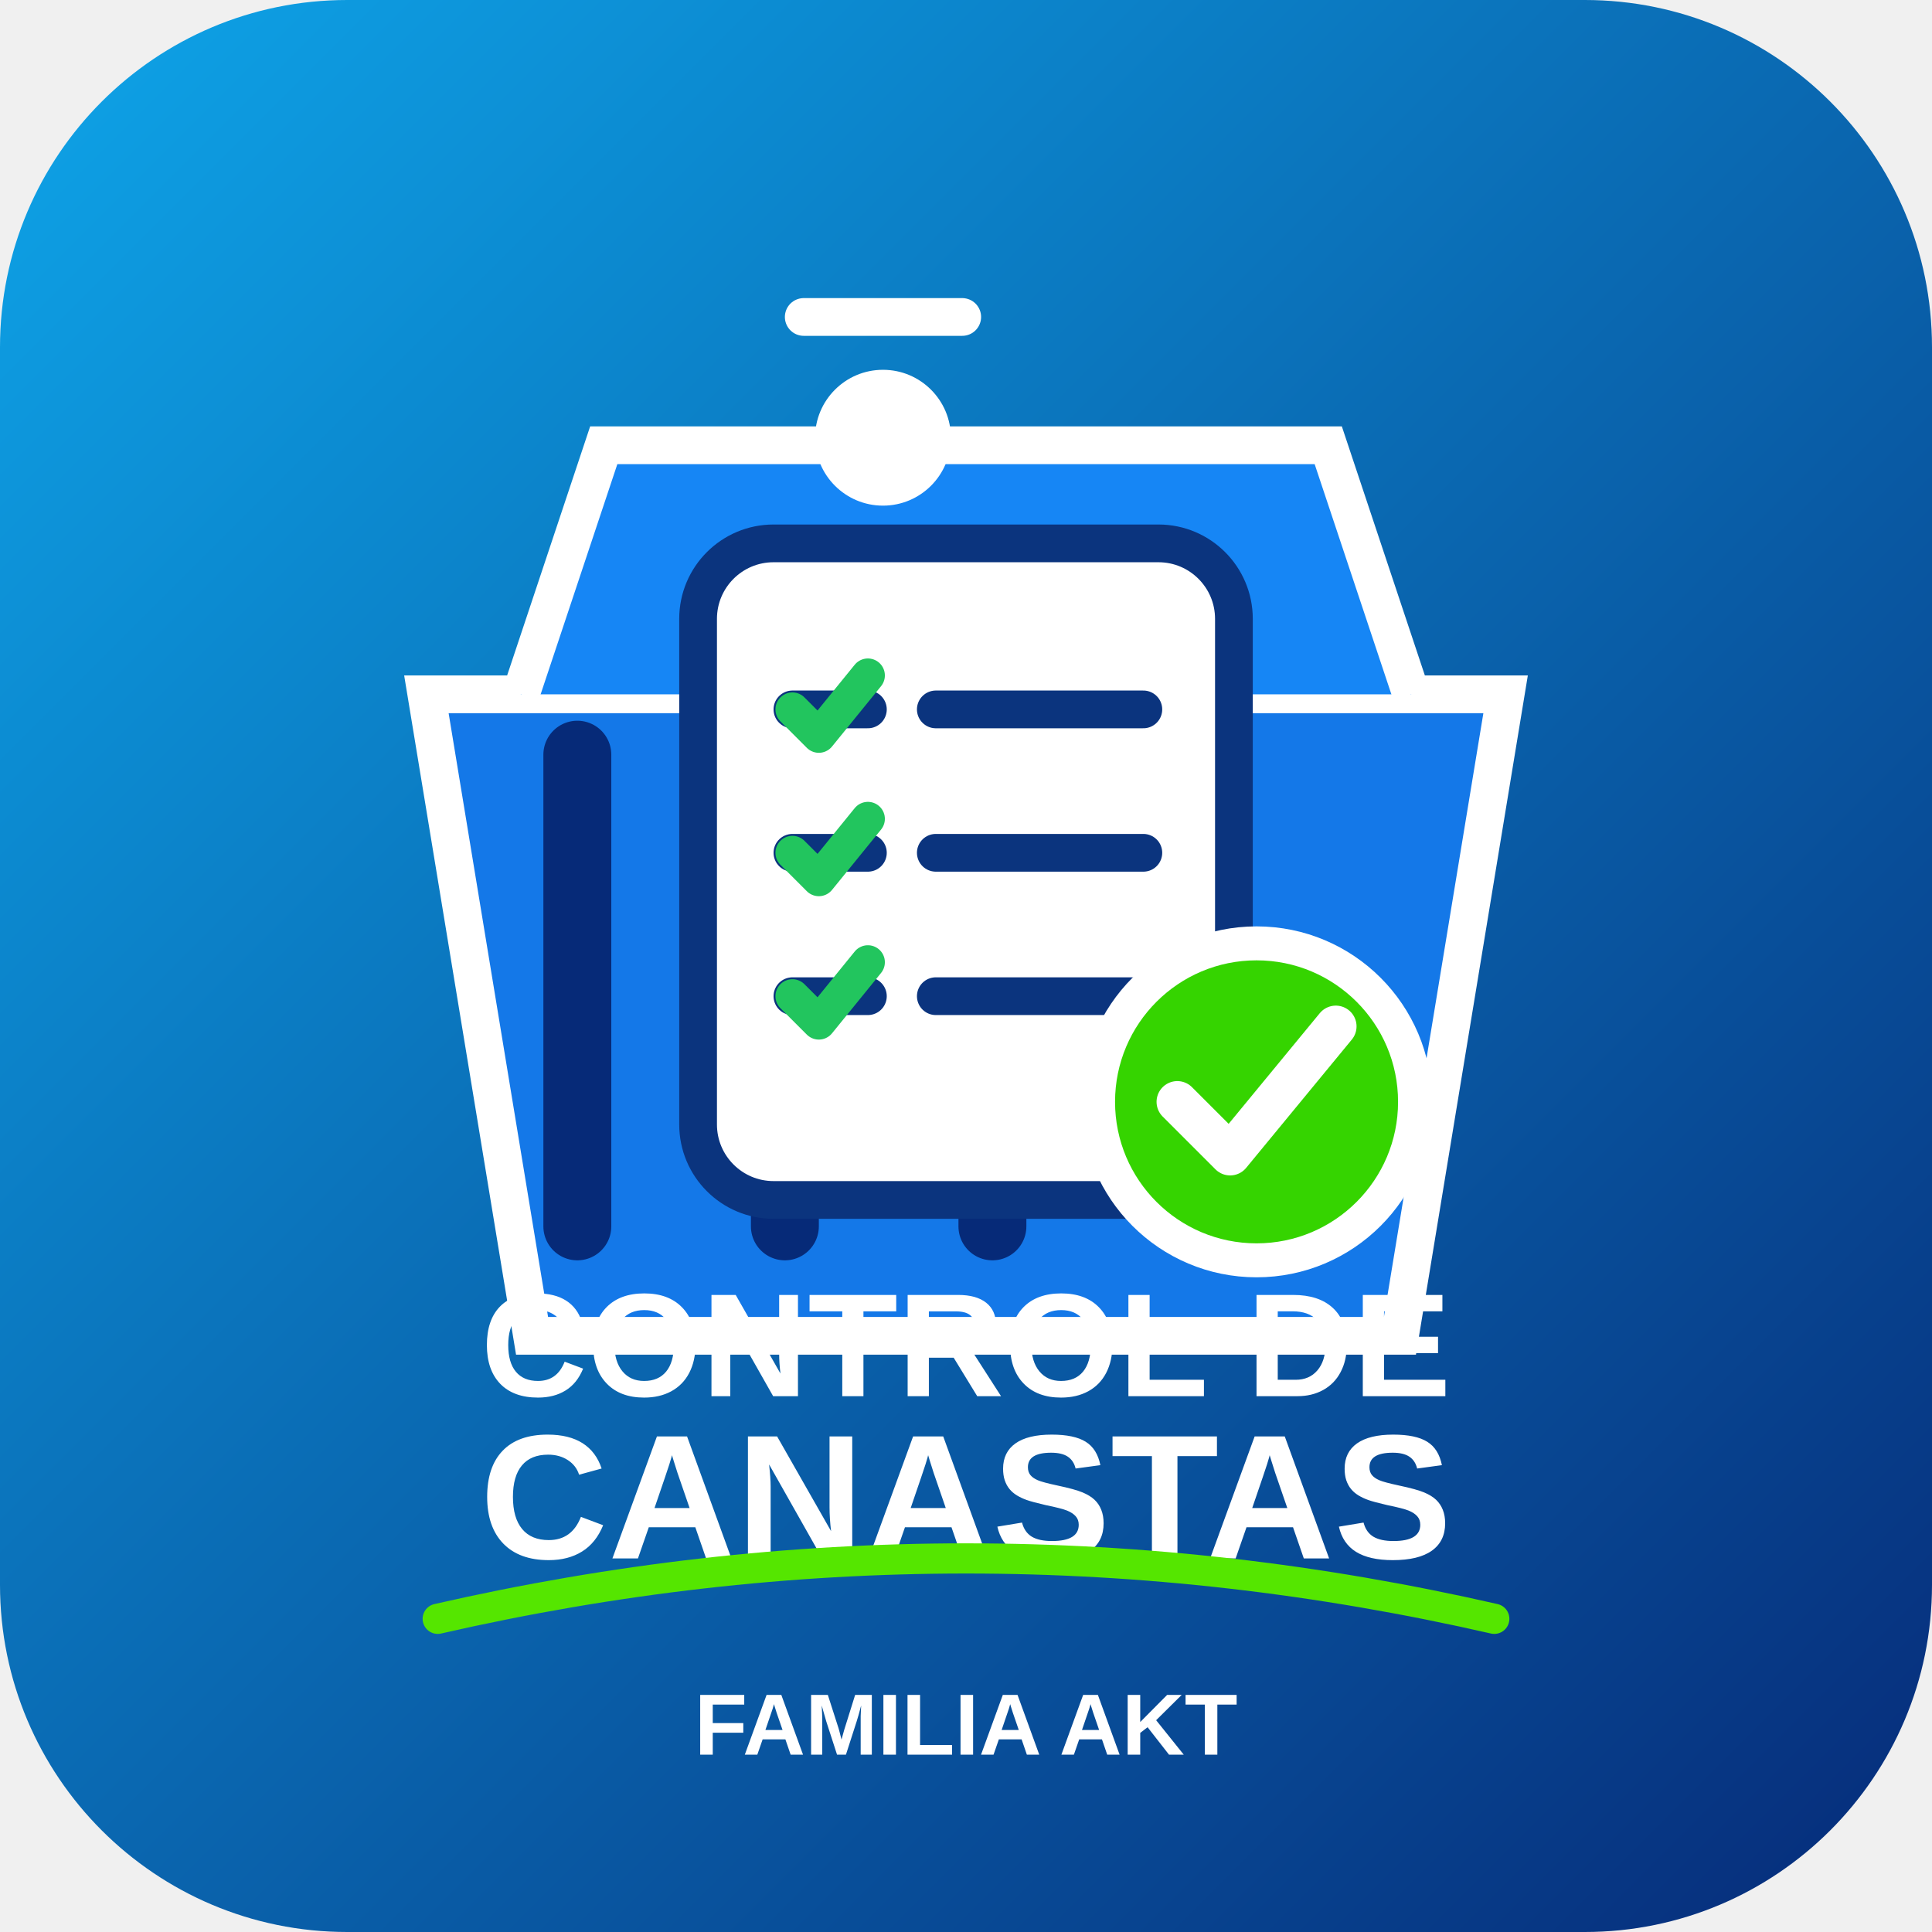
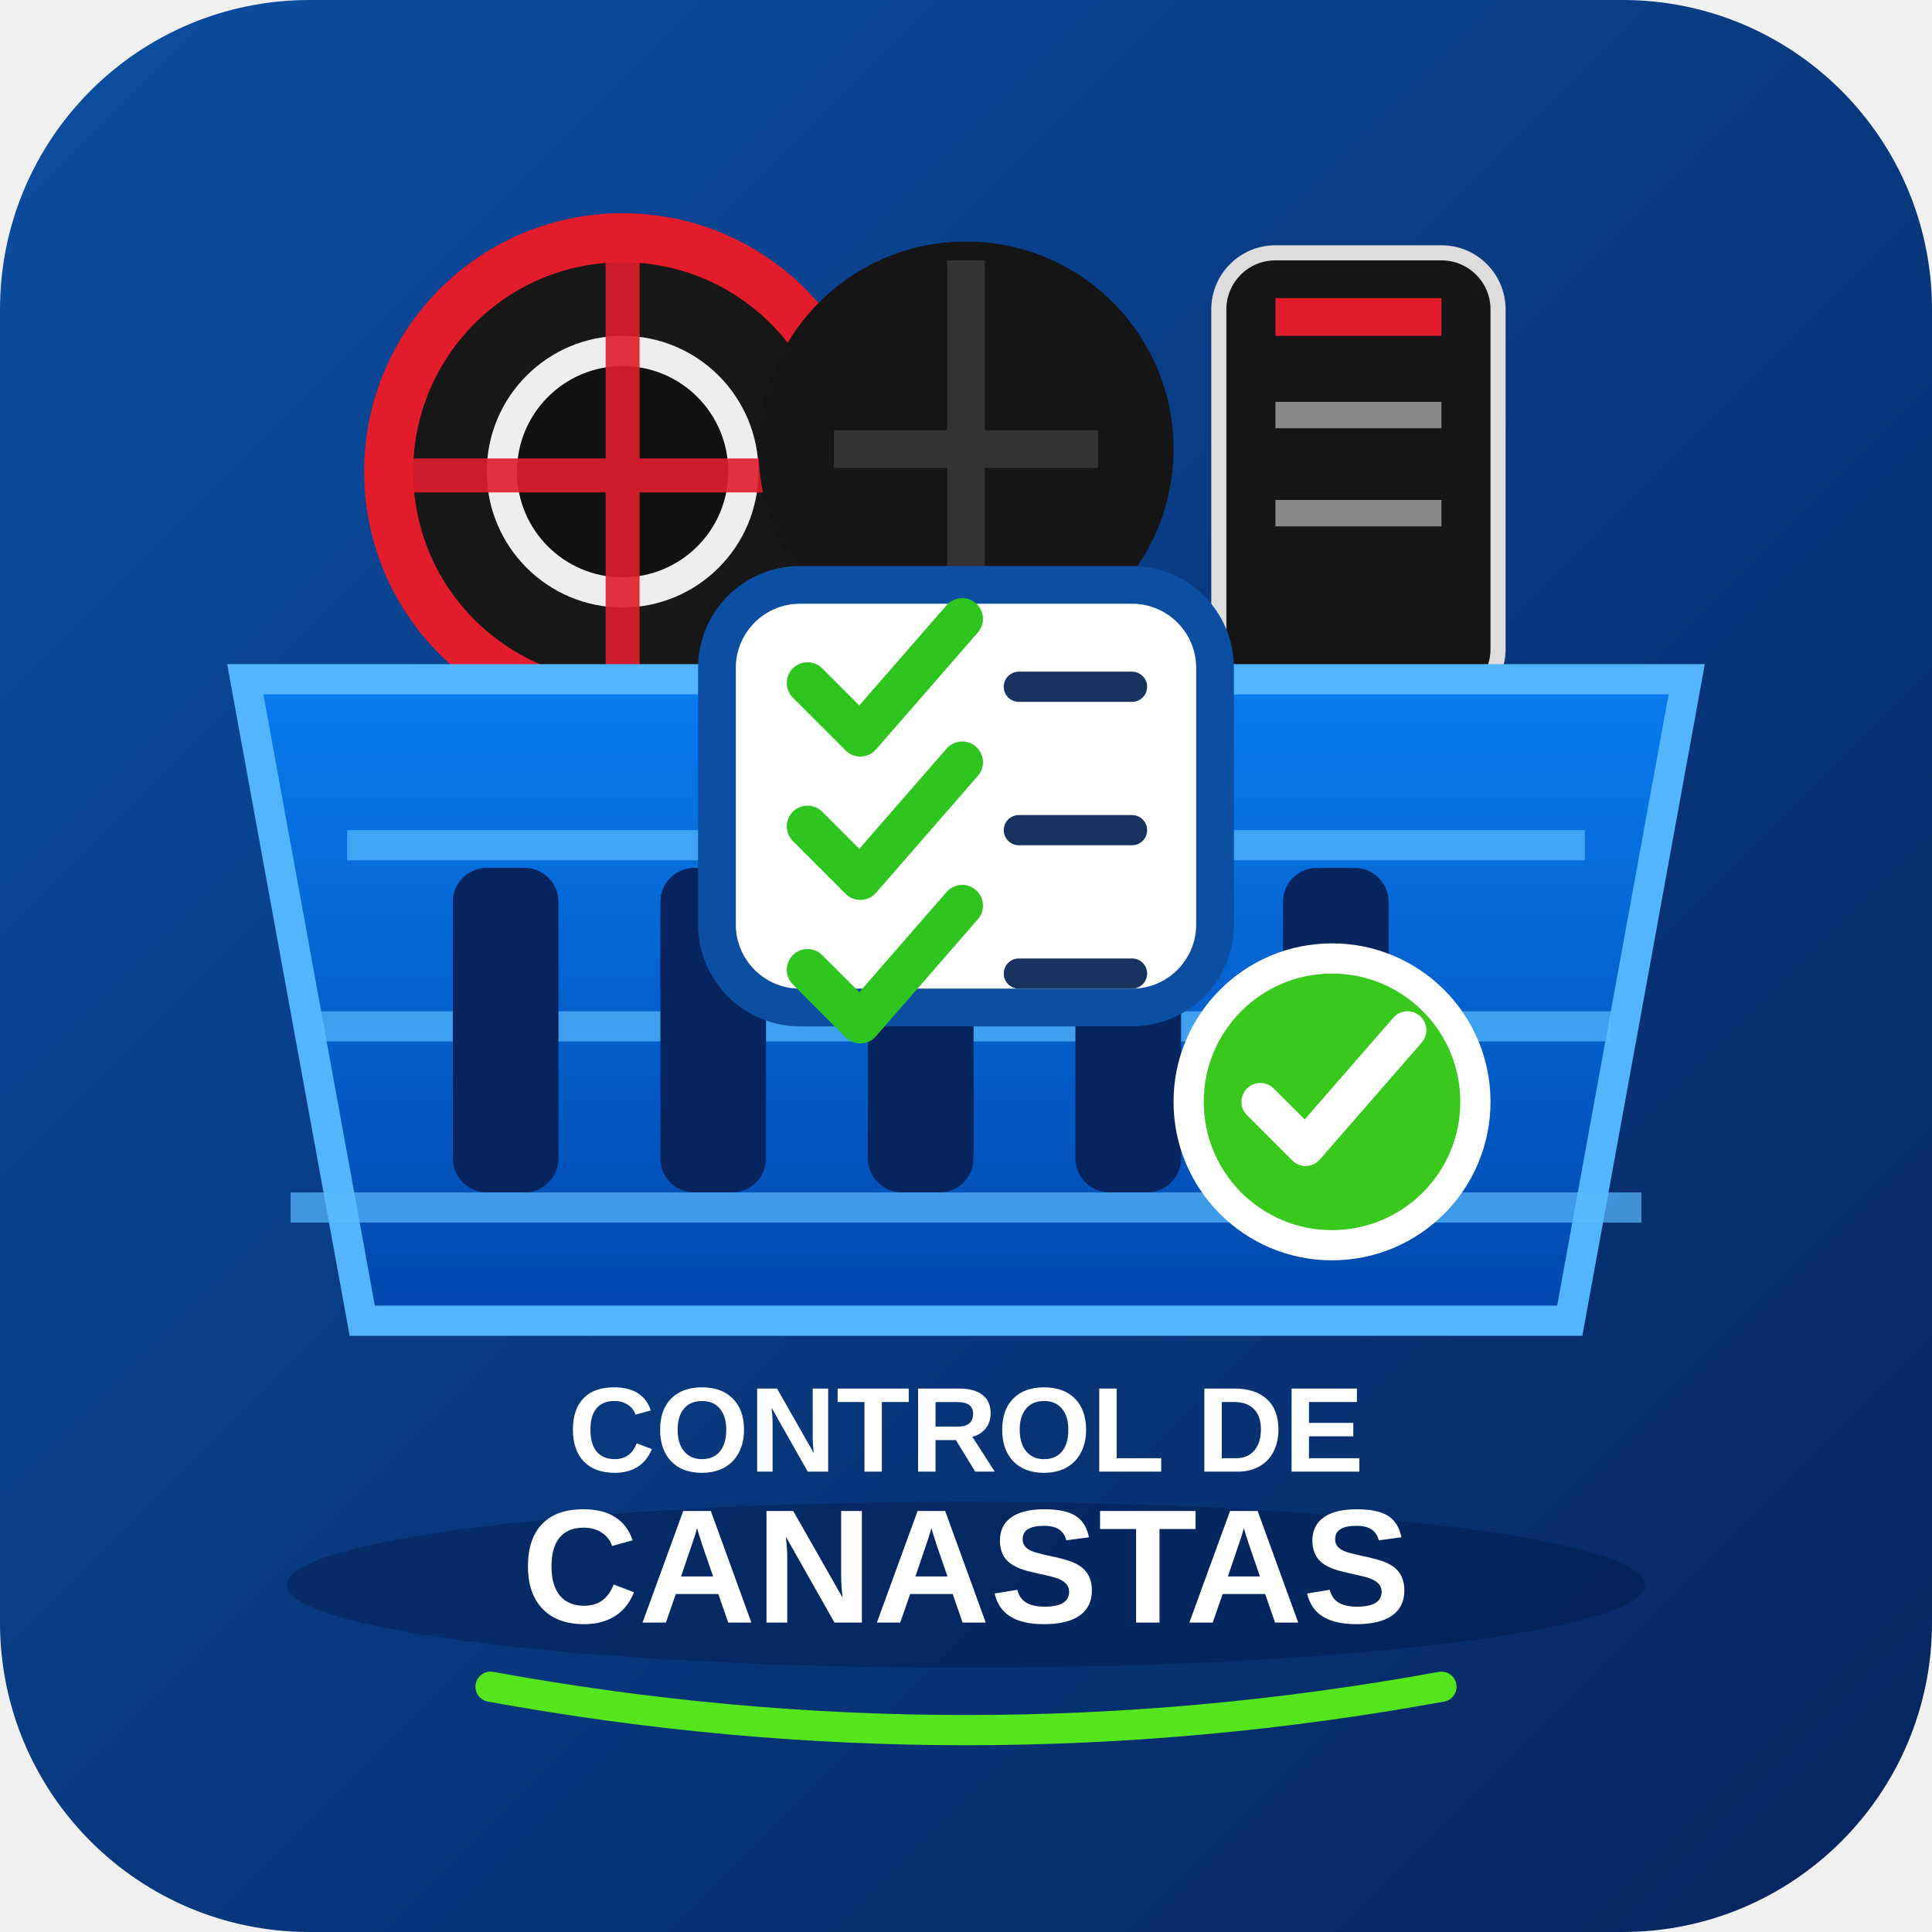
<svg xmlns="http://www.w3.org/2000/svg" viewBox="0 0 512 512">
  <defs>
-     <linearGradient id="b" x1="0" y1="0" x2="1" y2="1">
-       <stop stop-color="#0ea5e9" />
-       <stop offset="1" stop-color="#062a78" />
+     <linearGradient id="bg" x1="0" y1="0" x2="1" y2="1">
+       <stop stop-color="#0b4ea2" />
+       <stop offset="1" stop-color="#06255e" />
+     </linearGradient>
+     <linearGradient id="basket" x1="0" y1="0" x2="0" y2="1">
+       <stop stop-color="#087cf0" />
+       <stop offset="1" stop-color="#0047ad" />
    </linearGradient>
  </defs>
-   <rect width="512" height="512" rx="92" fill="url(#b)" />
-   <g transform="translate(78 72)">
-     <path d="M35 112h286l-28 170H63z" fill="#1478e8" stroke="#fff" stroke-width="10" />
-     <path d="M75 128v125M130 128v125M185 128v125M240 128v125" stroke="#062a78" stroke-width="18" stroke-linecap="round" />
-     <path d="M60 112l22-66h192l22 66" fill="#1686f5" stroke="#fff" stroke-width="10" />
-     <circle cx="156" cy="44" r="18" fill="#fff" />
-     <path d="M135 12h42" stroke="#fff" stroke-width="10" stroke-linecap="round" />
-     <rect x="107" y="72" width="142" height="174" rx="20" fill="#fff" stroke="#0b347e" stroke-width="10" />
-     <path d="M132 116h20M170 116h55M132 154h20M170 154h55M132 192h20M170 192h55" stroke="#0b347e" stroke-width="10" stroke-linecap="round" />
-     <path d="M132 116l7 7 13-16M132 154l7 7 13-16M132 192l7 7 13-16" fill="none" stroke="#22c55e" stroke-width="9" stroke-linecap="round" stroke-linejoin="round" />
-     <circle cx="255" cy="220" r="42" fill="#35d400" stroke="#fff" stroke-width="9" />
-     <path d="M234 220l14 14 28-34" fill="none" stroke="#fff" stroke-width="11" stroke-linecap="round" stroke-linejoin="round" />
+   <rect width="512" height="512" rx="82" fill="url(#bg)" />
+   <ellipse cx="256" cy="420" rx="180" ry="22" fill="#001b49" opacity=".45" />
+   <circle cx="165" cy="125" r="62" fill="#171717" stroke="#e21c2b" stroke-width="13" />
+   <circle cx="165" cy="125" r="32" fill="#111" stroke="#eee" stroke-width="8" />
+   <path d="M108 126h114M165 67v116" stroke="#e21c2b" stroke-width="9" opacity=".9" />
+   <circle cx="256" cy="119" r="55" fill="#151515" />
+   <path d="M221 119h70M256 69v100" stroke="#333" stroke-width="10" />
+   <rect x="323" y="67" width="74" height="120" rx="15" fill="#151515" stroke="#ddd" stroke-width="4" />
+   <path d="M338 84h44" stroke="#e21c2b" stroke-width="10" />
+   <path d="M338 110h44M338 136h44" stroke="#888" stroke-width="7" />
+   <path d="M65 180h382l-31 170H96z" fill="url(#basket)" stroke="#54b5ff" stroke-width="8" />
+   <path d="M92 224h328M85 272h342M77 320h358" stroke="#59baff" stroke-width="8" opacity=".7" />
+   <g fill="#06255e">
+     <rect x="120" y="230" width="28" height="86" rx="9" />
+     <rect x="175" y="230" width="28" height="86" rx="9" />
+     <rect x="230" y="230" width="28" height="86" rx="9" />
+     <rect x="285" y="230" width="28" height="86" rx="9" />
+     <rect x="340" y="230" width="28" height="86" rx="9" />
  </g>
-   <text x="256" y="370" text-anchor="middle" fill="#fff" font-family="Arial,sans-serif" font-size="39" font-weight="800">CONTROL DE</text>
-   <text x="256" y="413" text-anchor="middle" fill="#fff" font-family="Arial,sans-serif" font-size="47" font-weight="800">CANASTAS</text>
-   <path d="M116 429Q256 397 396 429" fill="none" stroke="#55e600" stroke-width="8" stroke-linecap="round" />
-   <text x="256" y="465" text-anchor="middle" fill="#fff" font-family="Arial,sans-serif" font-size="23" font-weight="700">FAMILIA AKT</text>
+   <rect x="190" y="155" width="132" height="112" rx="22" fill="#fff" stroke="#0b4ea2" stroke-width="10" />
+   <path d="M214 181l14 14 27-31M214 219l14 14 27-31M214 257l14 14 27-31" fill="none" stroke="#2fc51f" stroke-width="11" stroke-linecap="round" stroke-linejoin="round" />
+   <path d="M270 182h30M270 220h30M270 258h30" stroke="#16345f" stroke-width="8" stroke-linecap="round" />
+   <circle cx="353" cy="292" r="38" fill="#39c91d" stroke="#fff" stroke-width="8" />
+   <path d="M334 292l12 12 27-31" fill="none" stroke="#fff" stroke-width="10" stroke-linecap="round" stroke-linejoin="round" />
+   <text x="256" y="390" text-anchor="middle" fill="#fff" font-family="Arial,sans-serif" font-size="32" font-weight="800">CONTROL DE</text>
+   <text x="256" y="430" text-anchor="middle" fill="#fff" font-family="Arial,sans-serif" font-size="43" font-weight="900">CANASTAS</text>
+   <path d="M130 447Q256 470 382 447" fill="none" stroke="#55e51d" stroke-width="8" stroke-linecap="round" />
</svg>
